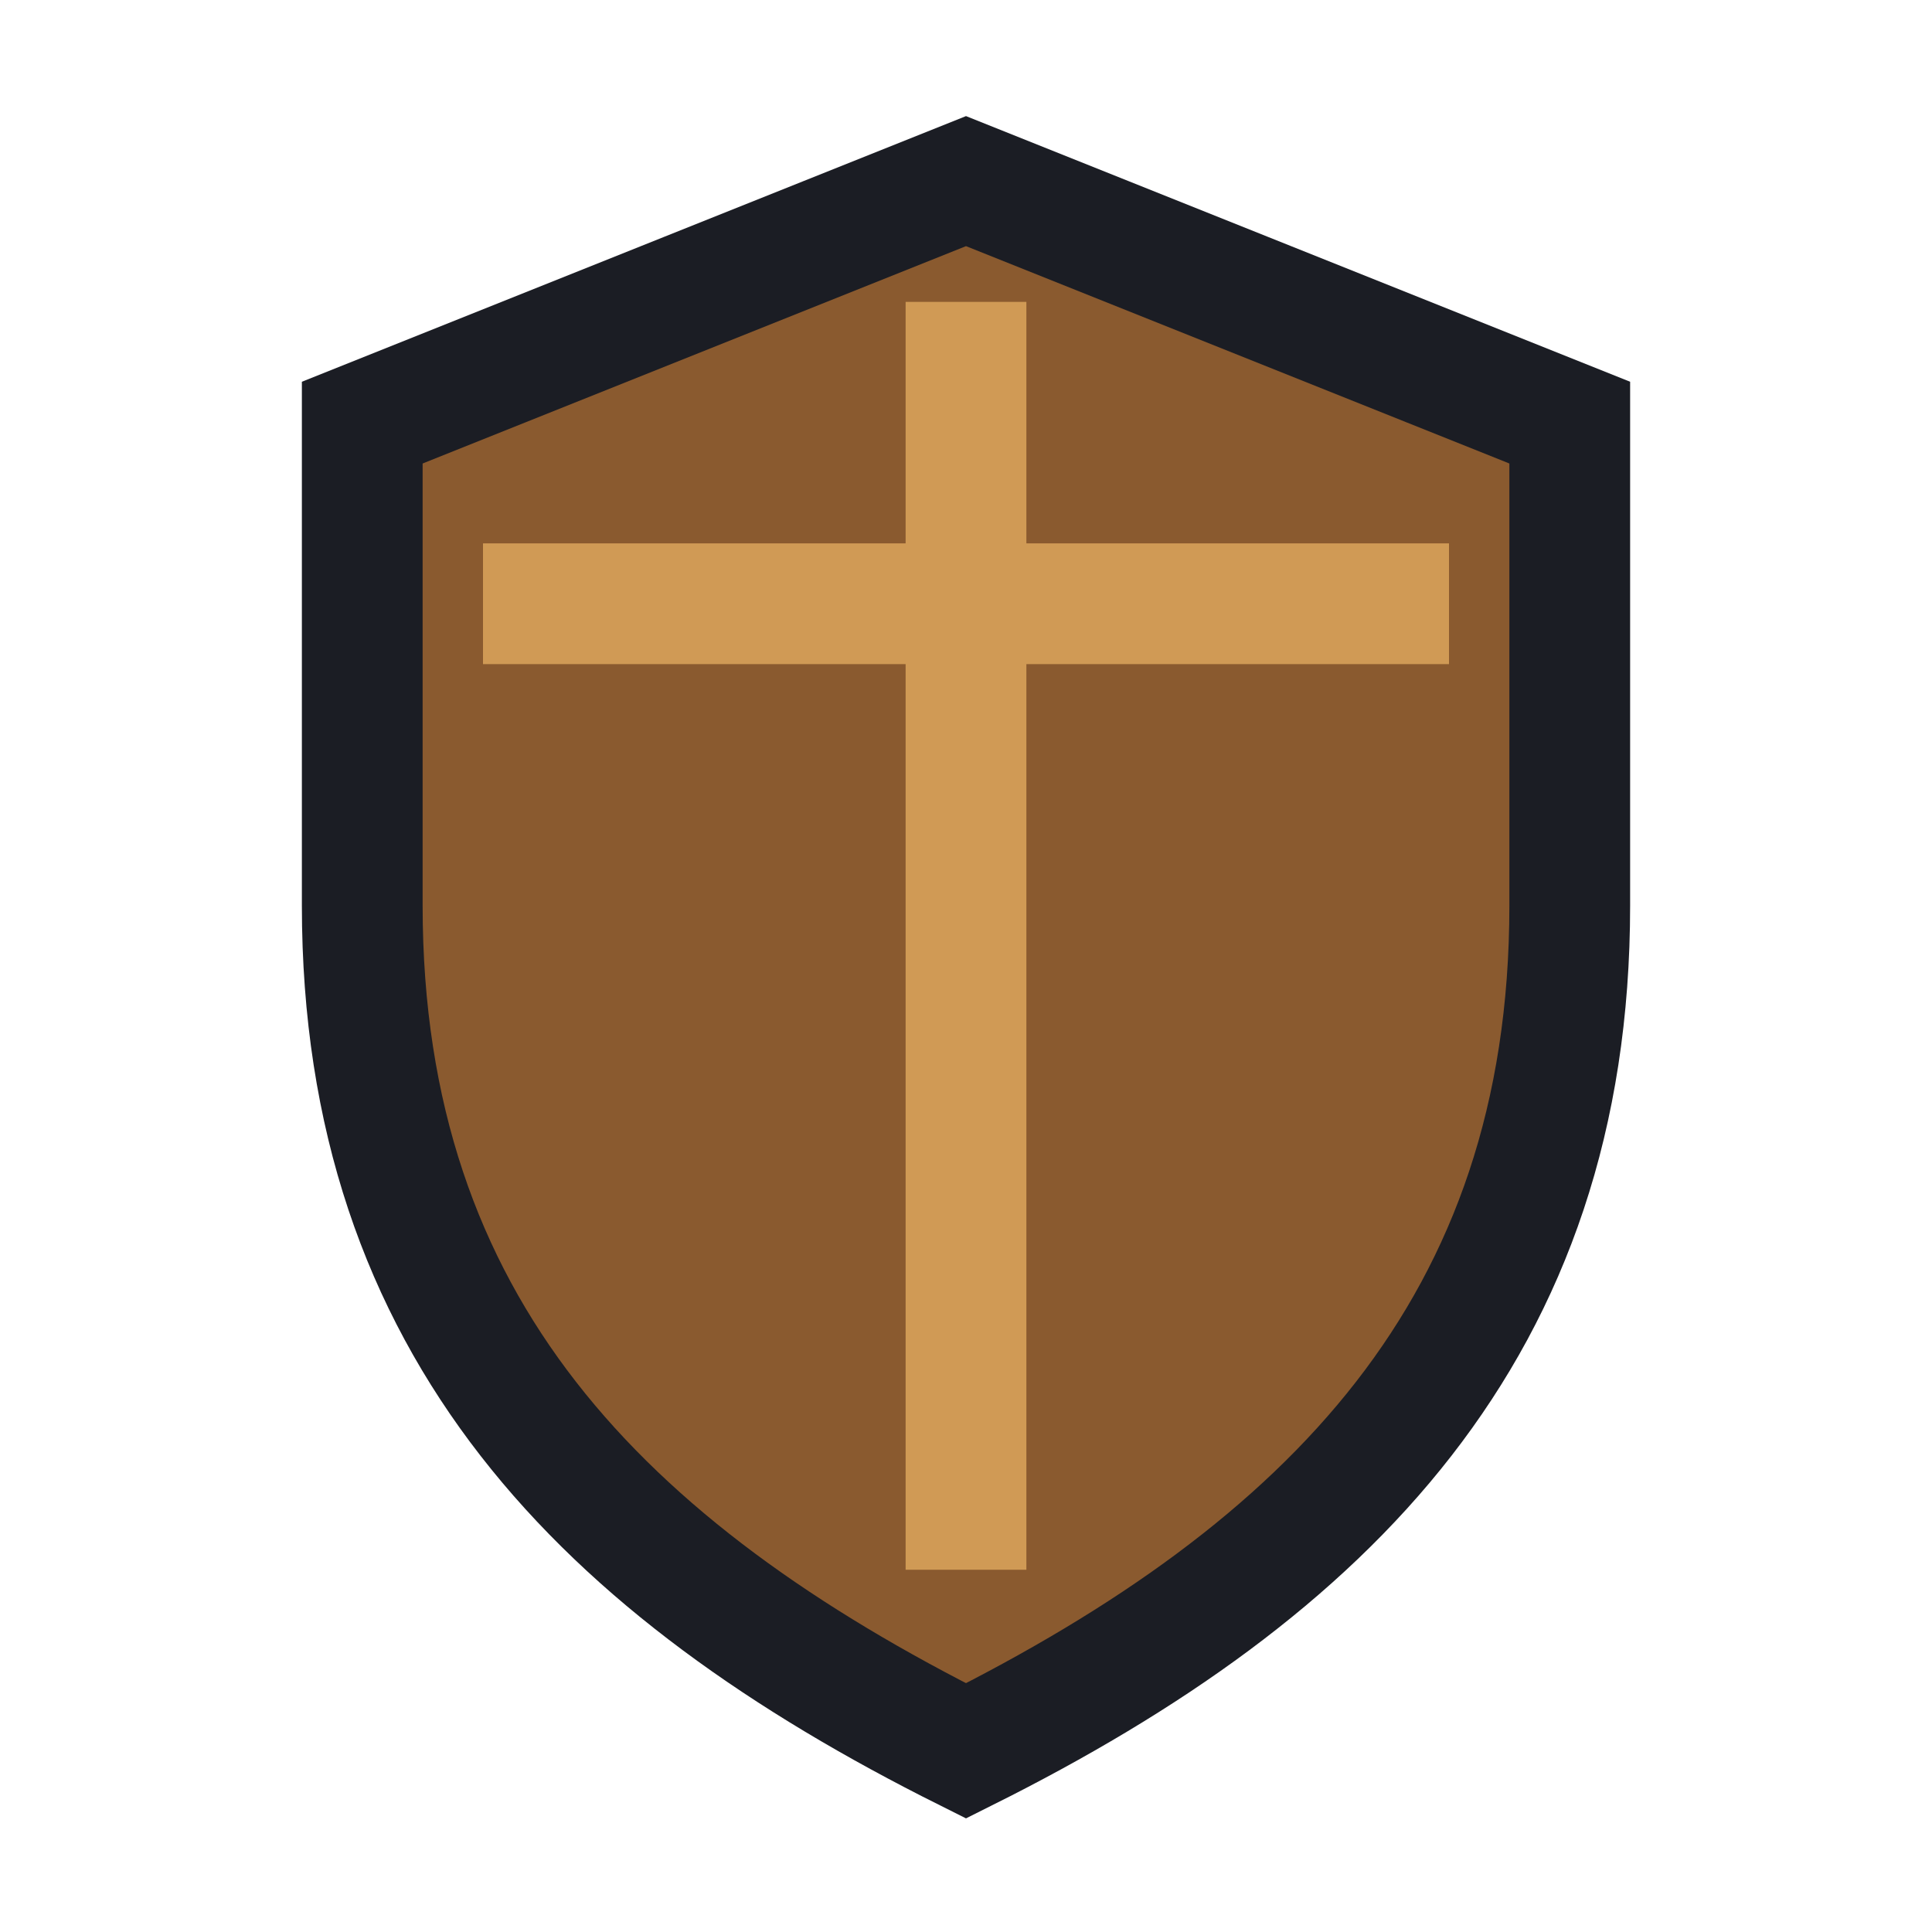
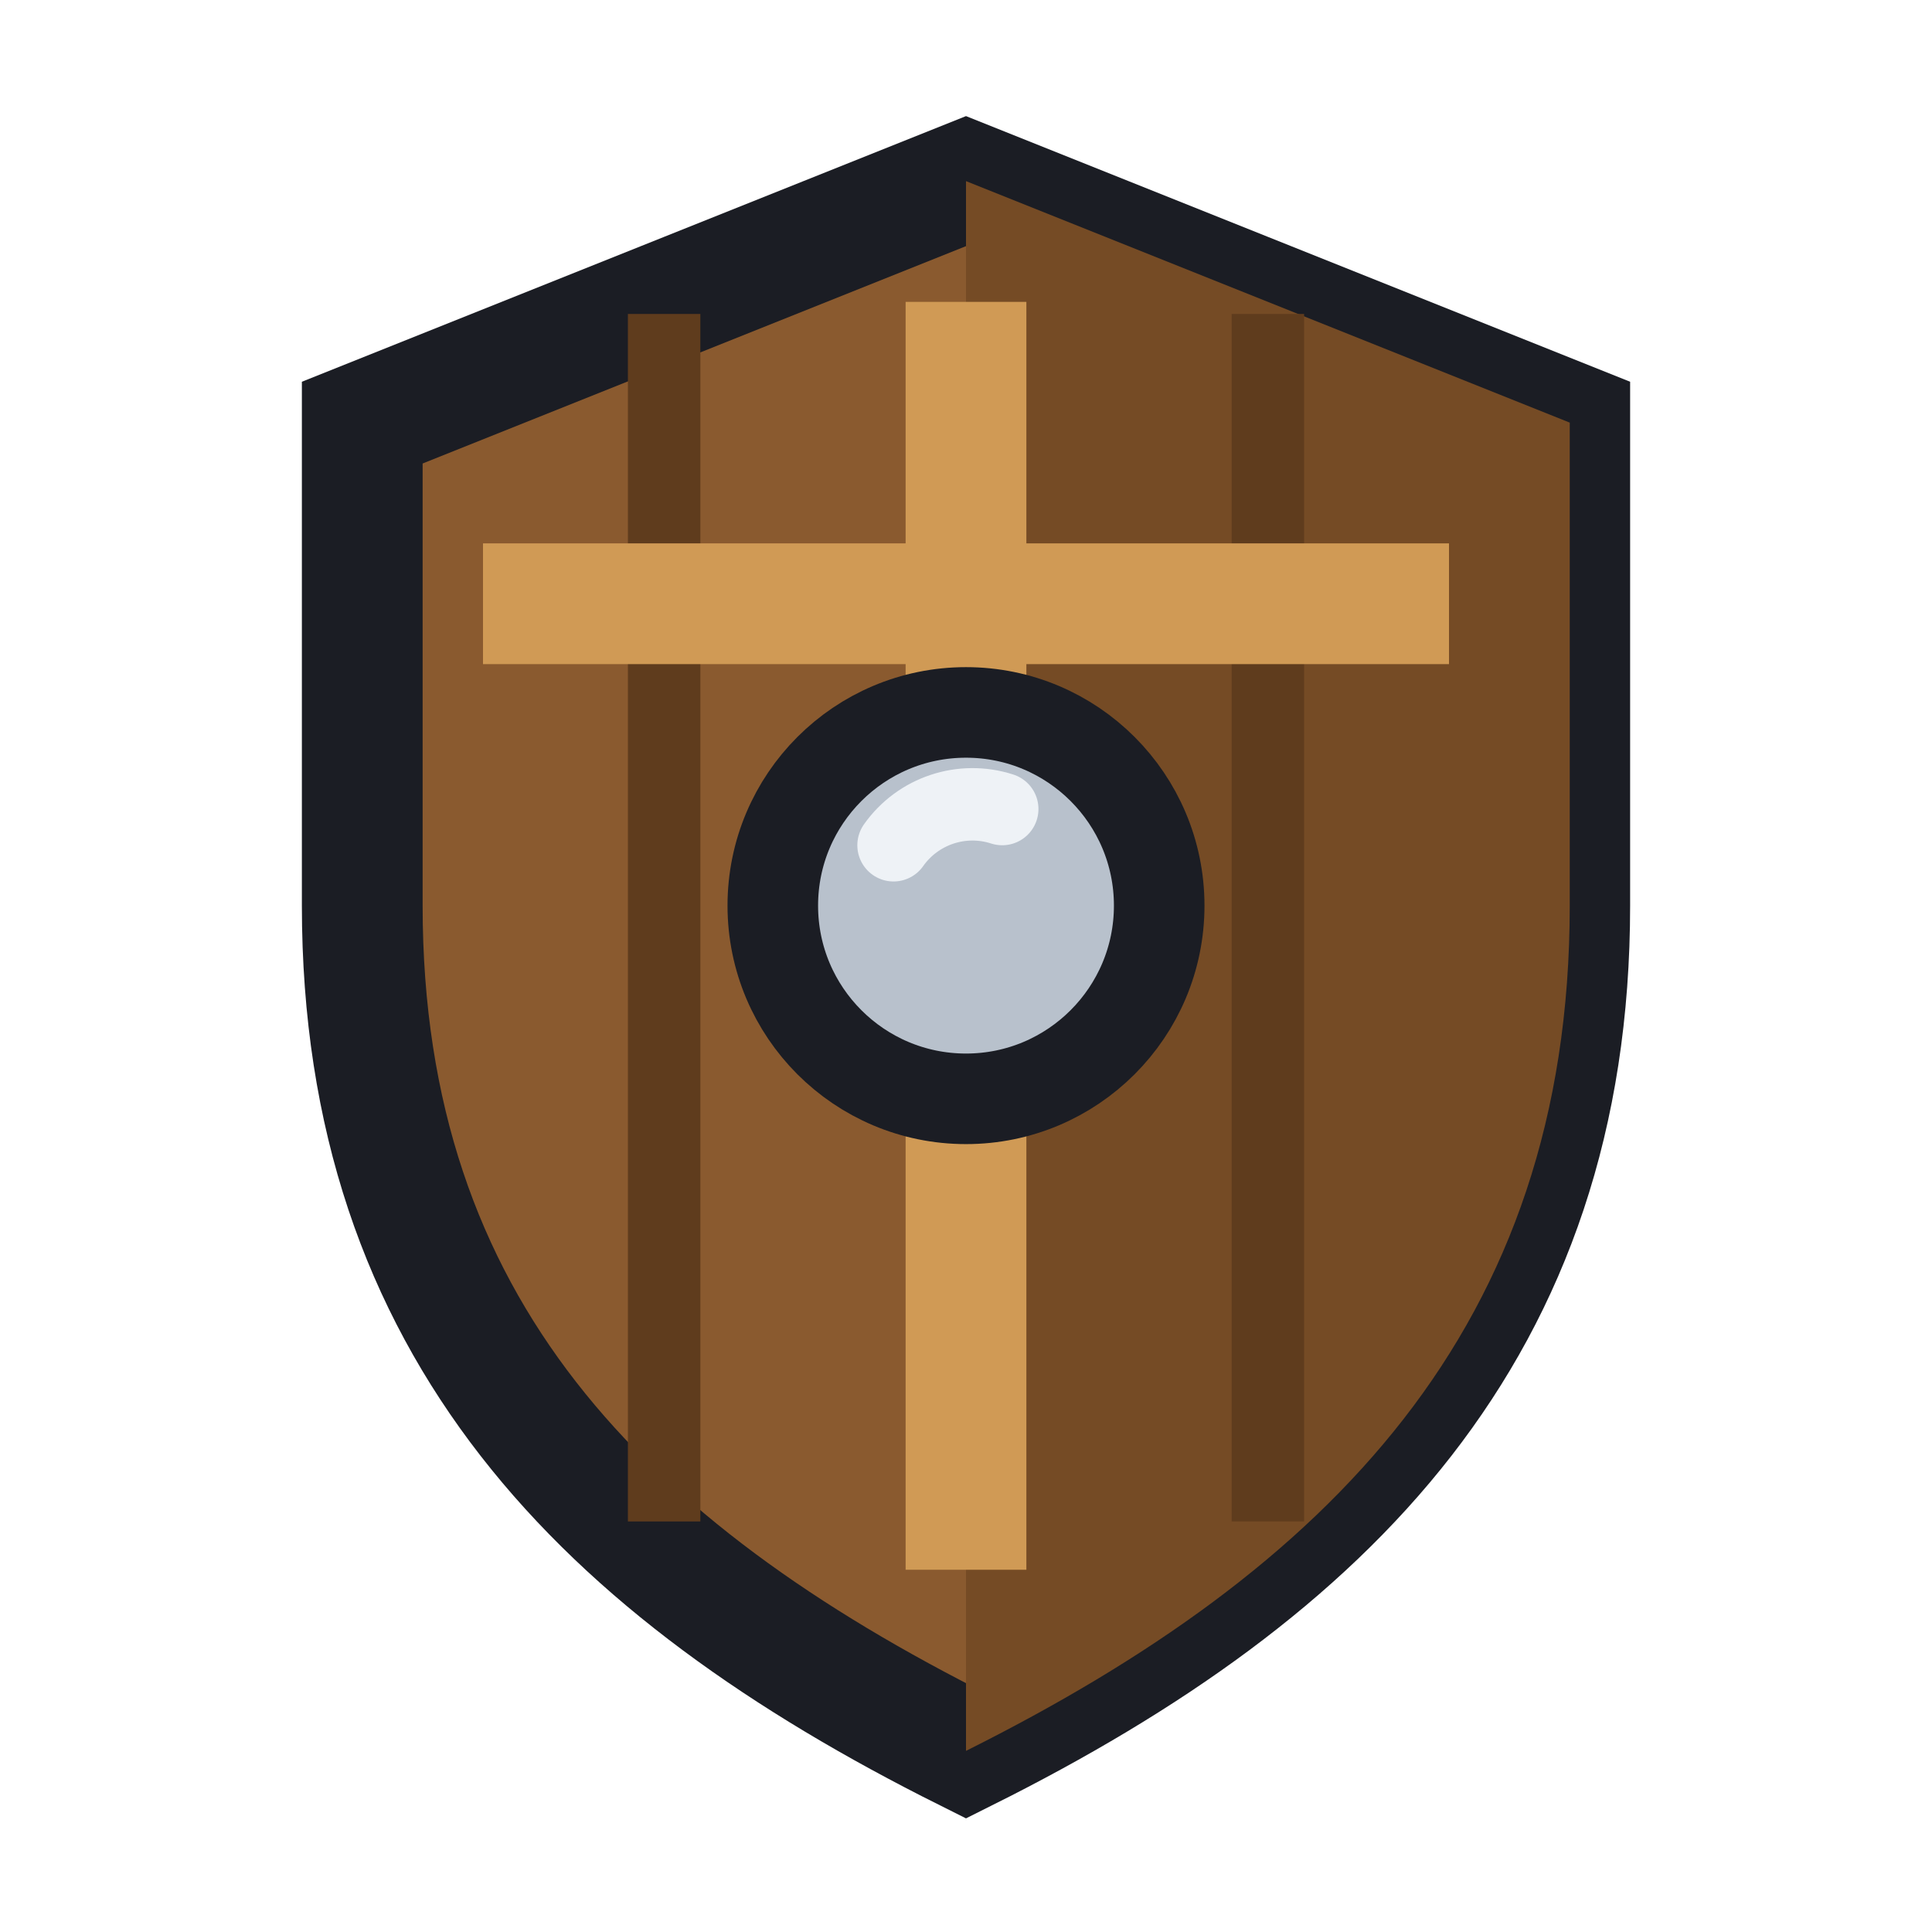
<svg xmlns="http://www.w3.org/2000/svg" width="32" height="32" viewBox="0 0 32 32">
  <rect width="32" height="32" fill="none" />
  <path d="M16 3l10 4v8c0 7-4 11-10 14C10 26 6 22 6 15V7l10-4z" fill="#8a5a2f" stroke="#1b1d24" stroke-width="2" />
+   <path d="M16 3l10 4v8c0 7-4 11-10 14V3z" fill="#754b25" />
+   <path d="M11 5.2v20M21 5.2v20" stroke="#5f3c1d" stroke-width="1.2" />
  <path d="M16 5v21M8 10h16" stroke="#d09a55" stroke-width="2" />
+   <circle cx="16" cy="15" r="3.2" fill="#b8c1cc" stroke="#1b1d24" stroke-width="1.5" />
+   <path d="M14.8 14a1.6 1.6 0 011.8-.6" fill="none" stroke="#eef2f6" stroke-width="1.2" stroke-linecap="round" />
</svg>
